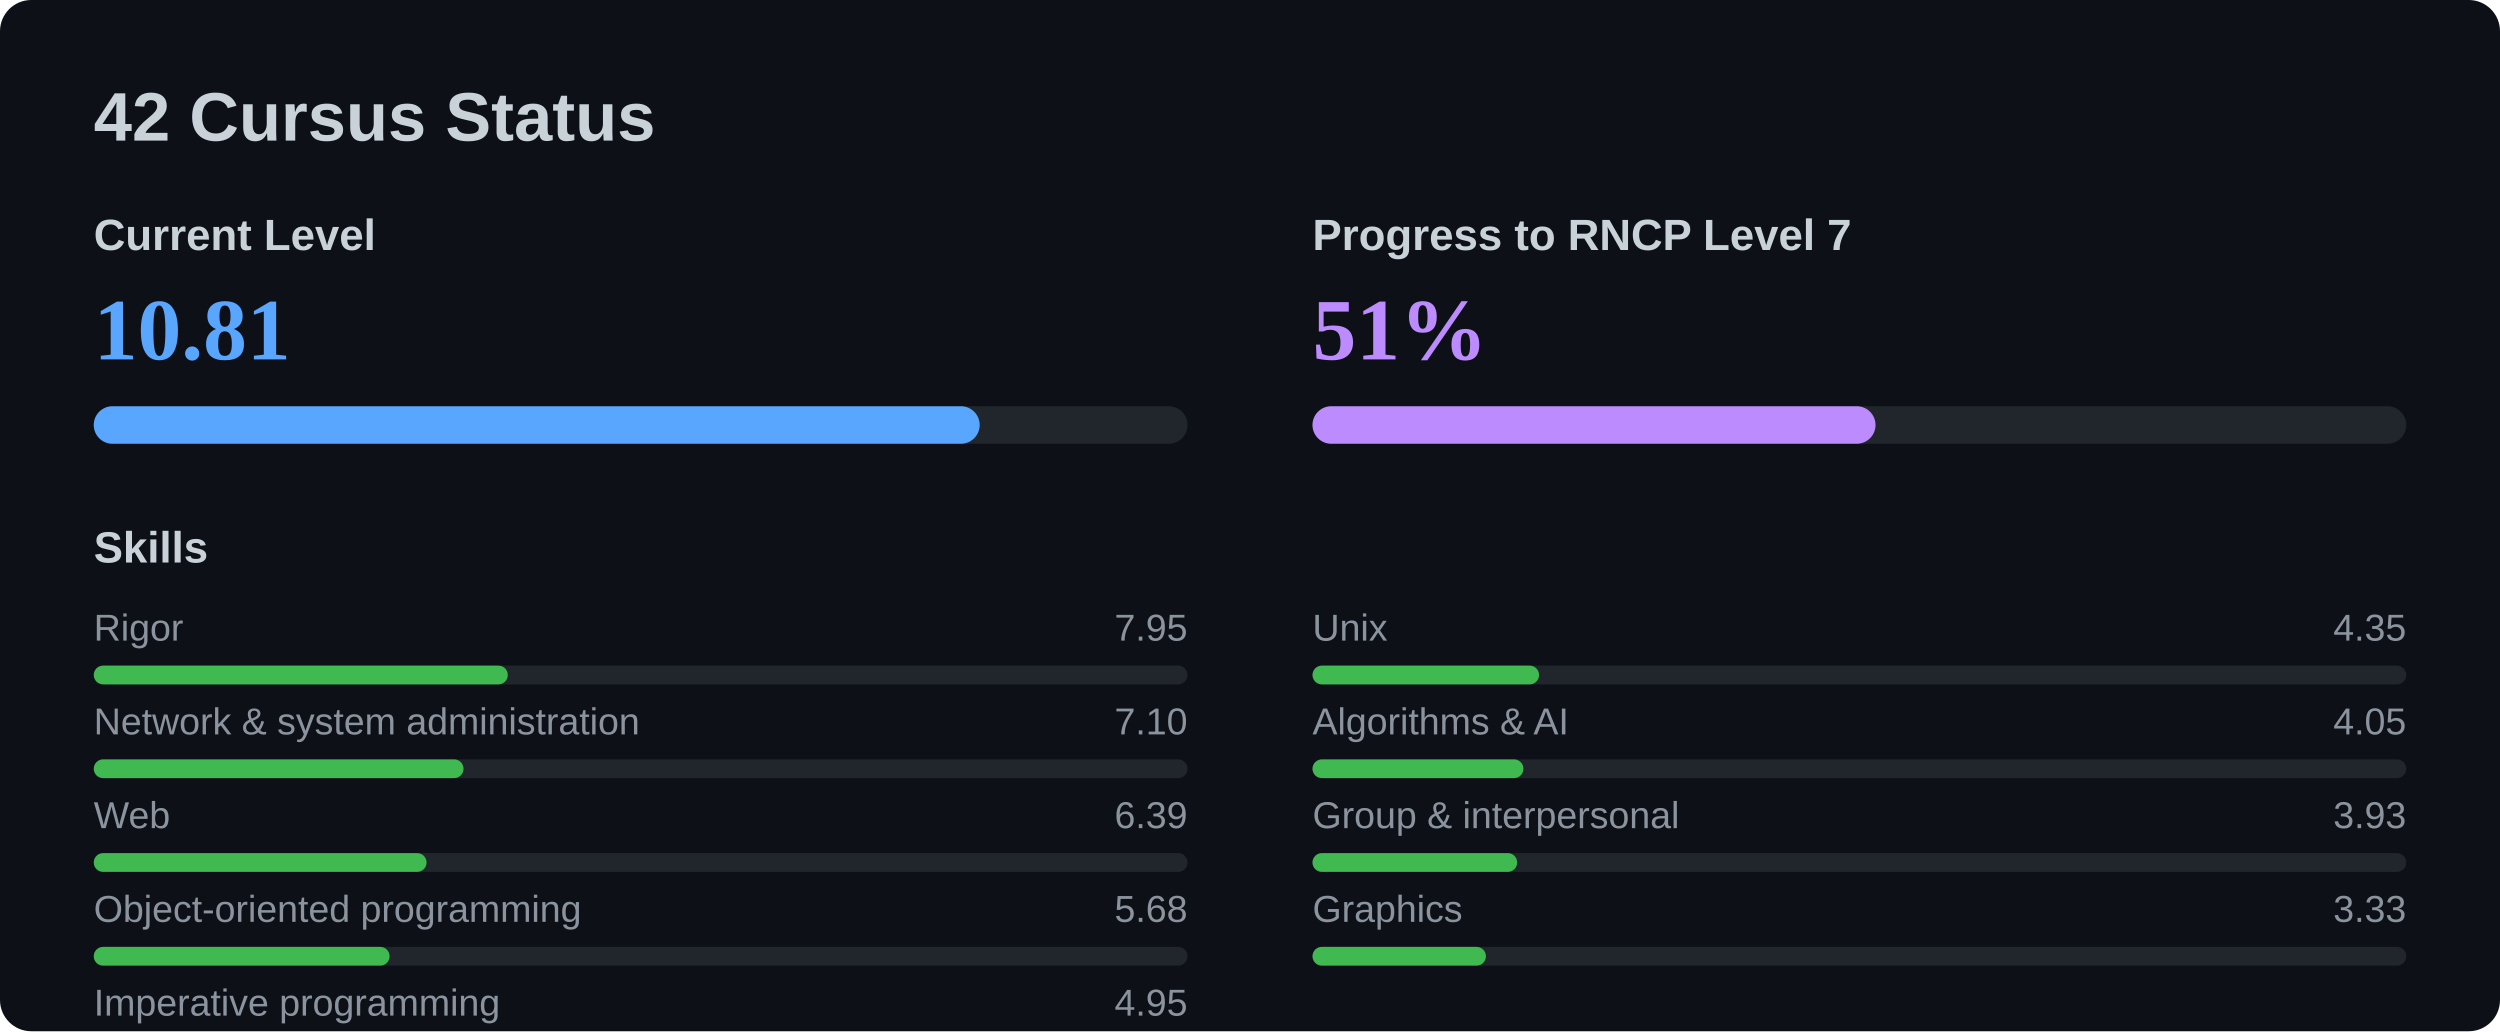
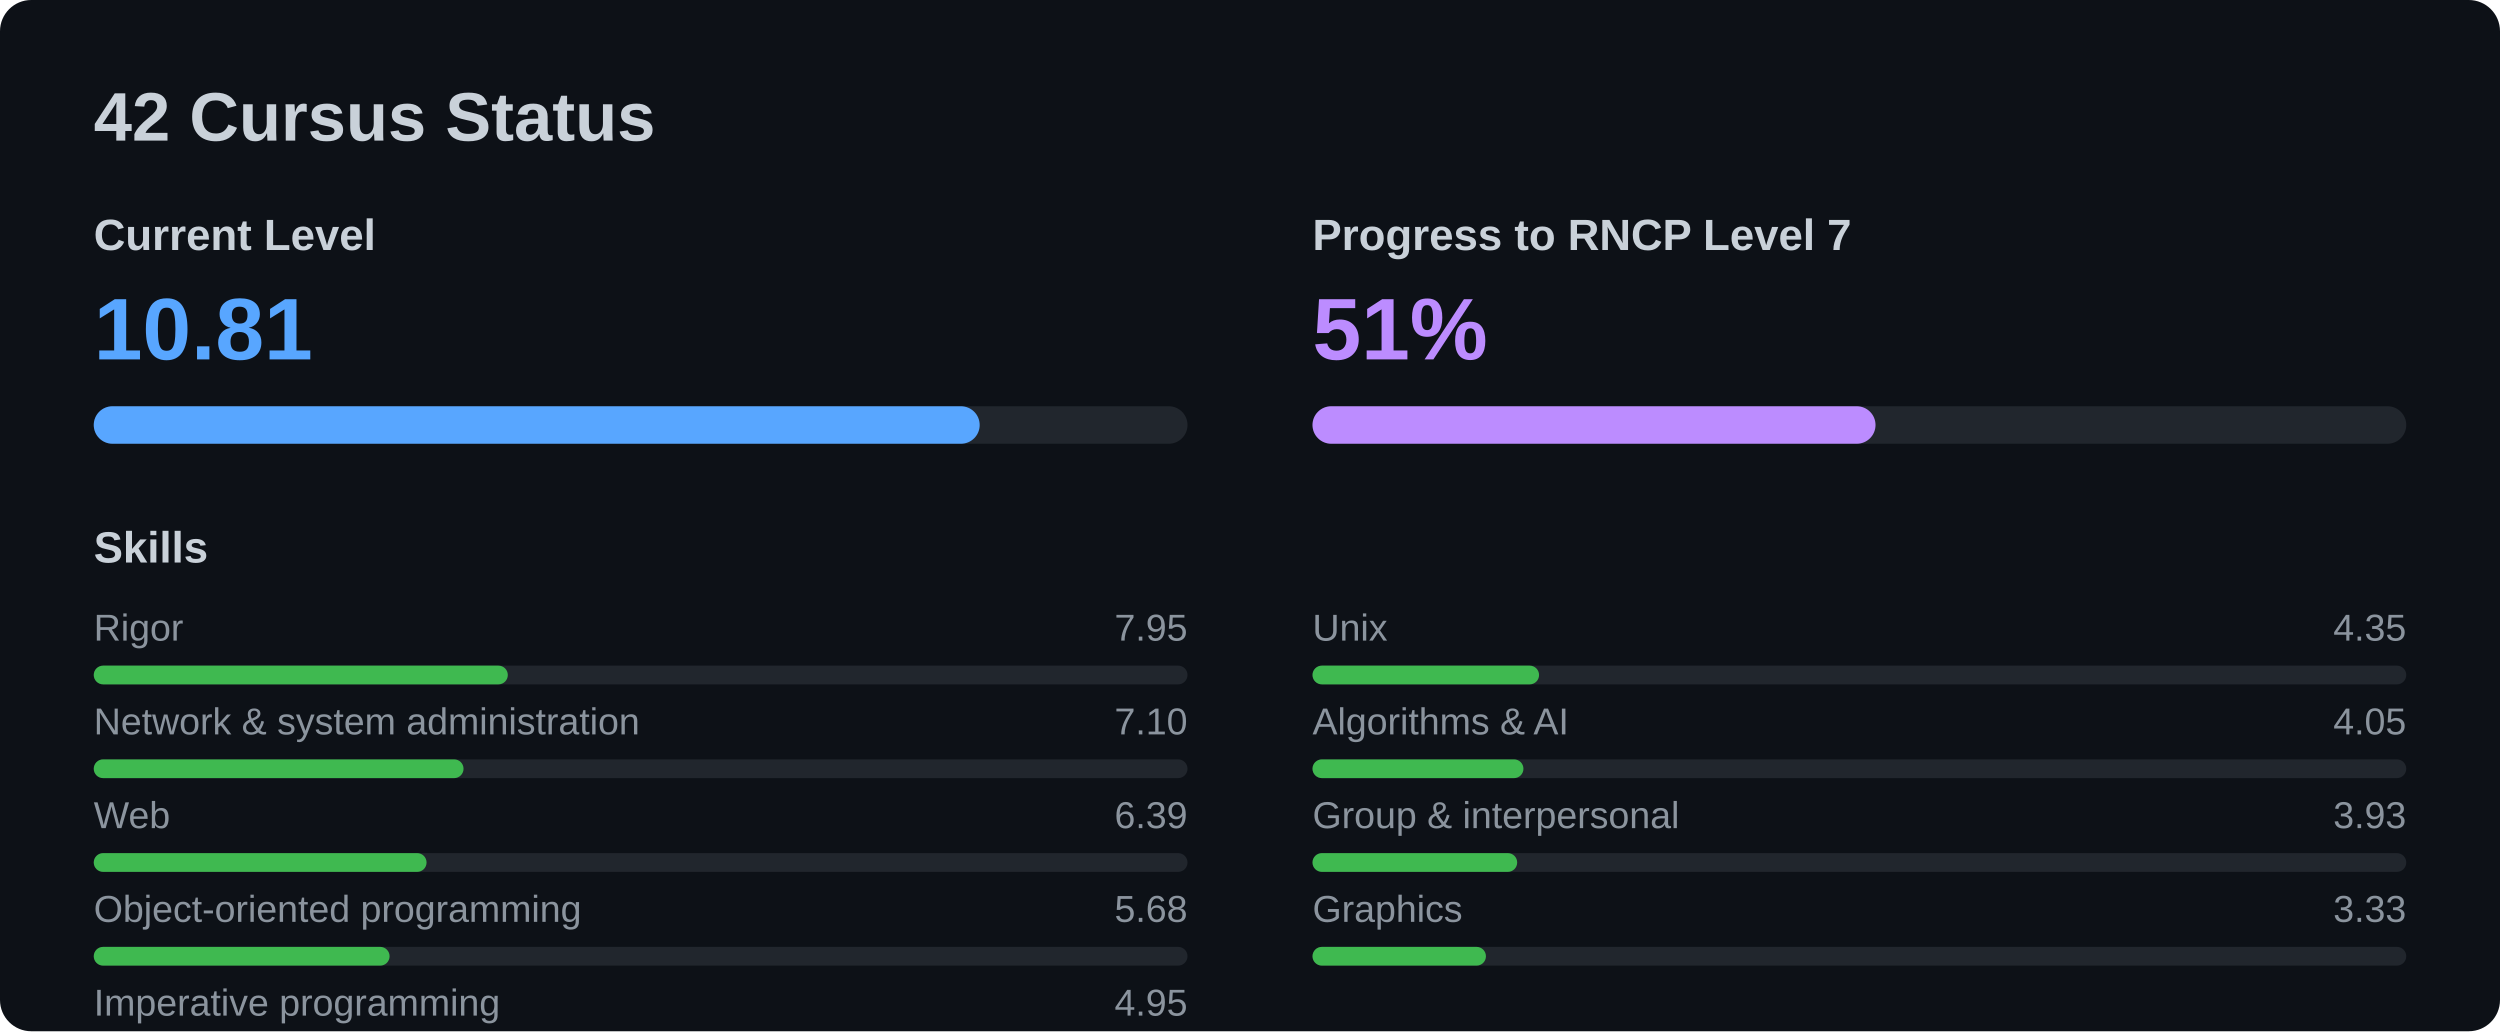
<svg xmlns="http://www.w3.org/2000/svg" width="800" height="330" viewBox="0 0 800 330" fill="none">
-   <style>
-     .bg { fill: #0d1117; }
-     .title { font: 600 22px 'Segoe UI', Arial, sans-serif; fill: #c9d1d9; }
-     .text { font: 400 12px 'Segoe UI', Arial, sans-serif; fill: #8b949e; }
-     .subtitle { font: 600 14px 'Segoe UI', Arial, sans-serif; fill: #c9d1d9; text-transform: uppercase; }
-     .bar-bg { fill: #21262d; }
-     .level-bar { fill: #58a6ff; }
-     .rncp-bar { fill: #bc8cff; }
-     .skill-bar { fill: #3fb950; }
- </style>
-   <rect width="800" height="330" rx="10" class="bg" />
-   <text x="30" y="45" class="title">42 Cursus Status</text>
+   <rect width="800" height="330" rx="10" fill="#0d1117" />
+   <text x="30" y="45" style="font: 600 22px 'Segoe UI', Arial, sans-serif;" fill="#c9d1d9">42 Cursus Status</text>
  <g transform="translate(30, 80)">
-     <text y="0" class="subtitle">Current Level</text>
-     <text y="35" font-size="28" font-weight="700" class="level-bar">10.81</text>
-     <rect y="50" width="350" height="12" rx="6" class="bar-bg" />
-     <rect y="50" width="283.5" height="12" rx="6" class="level-bar" />
+     <text y="0" style="font: 600 14px 'Segoe UI', Arial, sans-serif; text-transform: uppercase;" fill="#c9d1d9">Current Level</text>
+     <text y="35" style="font: 700 28px 'Segoe UI', Arial, sans-serif;" fill="#58a6ff">10.81</text>
+     <rect y="50" width="350" height="12" rx="6" fill="#21262d" />
+     <rect y="50" width="283.5" height="12" rx="6" fill="#58a6ff" />
  </g>
  <g transform="translate(420, 80)">
-     <text y="0" class="subtitle">Progress to RNCP Level 7</text>
-     <text y="35" font-size="28" font-weight="700" class="rncp-bar">51%</text>
-     <rect y="50" width="350" height="12" rx="6" class="bar-bg" />
-     <rect y="50" width="180.167" height="12" rx="6" class="rncp-bar" />
+     <text y="0" style="font: 600 14px 'Segoe UI', Arial, sans-serif; text-transform: uppercase;" fill="#c9d1d9">Progress to RNCP Level 7</text>
+     <text y="35" style="font: 700 28px 'Segoe UI', Arial, sans-serif;" fill="#bc8cff">51%</text>
+     <rect y="50" width="350" height="12" rx="6" fill="#21262d" />
+     <rect y="50" width="180.167" height="12" rx="6" fill="#bc8cff" />
  </g>
  <g transform="translate(30, 180)">
-     <text y="0" class="subtitle">Skills</text>
+     <text y="0" style="font: 600 14px 'Segoe UI', Arial, sans-serif; text-transform: uppercase;" fill="#c9d1d9">Skills</text>
    <g transform="translate(0, 25)">
-       <text class="text">Rigor</text>
-       <text x="350" text-anchor="end" class="text">7.95</text>
-       <rect y="8" width="350" height="6" rx="3" class="bar-bg" />
-       <rect y="8" width="132.5" height="6" rx="3" class="skill-bar" />
+       <text style="font: 400 12px 'Segoe UI', Arial, sans-serif;" fill="#8b949e">Rigor</text>
+       <text x="350" text-anchor="end" style="font: 400 12px 'Segoe UI', Arial, sans-serif;" fill="#8b949e">7.95</text>
+       <rect y="8" width="350" height="6" rx="3" fill="#21262d" />
+       <rect y="8" width="132.5" height="6" rx="3" fill="#3fb950" />
    </g>
    <g transform="translate(390, 25)">
-       <text class="text">Unix</text>
-       <text x="350" text-anchor="end" class="text">4.35</text>
-       <rect y="8" width="350" height="6" rx="3" class="bar-bg" />
-       <rect y="8" width="72.5" height="6" rx="3" class="skill-bar" />
+       <text style="font: 400 12px 'Segoe UI', Arial, sans-serif;" fill="#8b949e">Unix</text>
+       <text x="350" text-anchor="end" style="font: 400 12px 'Segoe UI', Arial, sans-serif;" fill="#8b949e">4.35</text>
+       <rect y="8" width="350" height="6" rx="3" fill="#21262d" />
+       <rect y="8" width="72.5" height="6" rx="3" fill="#3fb950" />
    </g>
    <g transform="translate(0, 55)">
-       <text class="text">Network &amp; system administration</text>
-       <text x="350" text-anchor="end" class="text">7.10</text>
-       <rect y="8" width="350" height="6" rx="3" class="bar-bg" />
-       <rect y="8" width="118.333" height="6" rx="3" class="skill-bar" />
+       <text style="font: 400 12px 'Segoe UI', Arial, sans-serif;" fill="#8b949e">Network &amp; system administration</text>
+       <text x="350" text-anchor="end" style="font: 400 12px 'Segoe UI', Arial, sans-serif;" fill="#8b949e">7.10</text>
+       <rect y="8" width="350" height="6" rx="3" fill="#21262d" />
+       <rect y="8" width="118.333" height="6" rx="3" fill="#3fb950" />
    </g>
    <g transform="translate(390, 55)">
-       <text class="text">Algorithms &amp; AI</text>
-       <text x="350" text-anchor="end" class="text">4.05</text>
-       <rect y="8" width="350" height="6" rx="3" class="bar-bg" />
-       <rect y="8" width="67.5" height="6" rx="3" class="skill-bar" />
+       <text style="font: 400 12px 'Segoe UI', Arial, sans-serif;" fill="#8b949e">Algorithms &amp; AI</text>
+       <text x="350" text-anchor="end" style="font: 400 12px 'Segoe UI', Arial, sans-serif;" fill="#8b949e">4.05</text>
+       <rect y="8" width="350" height="6" rx="3" fill="#21262d" />
+       <rect y="8" width="67.5" height="6" rx="3" fill="#3fb950" />
    </g>
    <g transform="translate(0, 85)">
-       <text class="text">Web</text>
-       <text x="350" text-anchor="end" class="text">6.39</text>
-       <rect y="8" width="350" height="6" rx="3" class="bar-bg" />
-       <rect y="8" width="106.5" height="6" rx="3" class="skill-bar" />
+       <text style="font: 400 12px 'Segoe UI', Arial, sans-serif;" fill="#8b949e">Web</text>
+       <text x="350" text-anchor="end" style="font: 400 12px 'Segoe UI', Arial, sans-serif;" fill="#8b949e">6.39</text>
+       <rect y="8" width="350" height="6" rx="3" fill="#21262d" />
+       <rect y="8" width="106.5" height="6" rx="3" fill="#3fb950" />
    </g>
    <g transform="translate(390, 85)">
-       <text class="text">Group &amp; interpersonal</text>
-       <text x="350" text-anchor="end" class="text">3.93</text>
-       <rect y="8" width="350" height="6" rx="3" class="bar-bg" />
-       <rect y="8" width="65.5" height="6" rx="3" class="skill-bar" />
+       <text style="font: 400 12px 'Segoe UI', Arial, sans-serif;" fill="#8b949e">Group &amp; interpersonal</text>
+       <text x="350" text-anchor="end" style="font: 400 12px 'Segoe UI', Arial, sans-serif;" fill="#8b949e">3.93</text>
+       <rect y="8" width="350" height="6" rx="3" fill="#21262d" />
+       <rect y="8" width="65.5" height="6" rx="3" fill="#3fb950" />
    </g>
    <g transform="translate(0, 115)">
-       <text class="text">Object-oriented programming</text>
-       <text x="350" text-anchor="end" class="text">5.68</text>
-       <rect y="8" width="350" height="6" rx="3" class="bar-bg" />
-       <rect y="8" width="94.667" height="6" rx="3" class="skill-bar" />
+       <text style="font: 400 12px 'Segoe UI', Arial, sans-serif;" fill="#8b949e">Object-oriented programming</text>
+       <text x="350" text-anchor="end" style="font: 400 12px 'Segoe UI', Arial, sans-serif;" fill="#8b949e">5.68</text>
+       <rect y="8" width="350" height="6" rx="3" fill="#21262d" />
+       <rect y="8" width="94.667" height="6" rx="3" fill="#3fb950" />
    </g>
    <g transform="translate(390, 115)">
-       <text class="text">Graphics</text>
-       <text x="350" text-anchor="end" class="text">3.33</text>
-       <rect y="8" width="350" height="6" rx="3" class="bar-bg" />
-       <rect y="8" width="55.5" height="6" rx="3" class="skill-bar" />
+       <text style="font: 400 12px 'Segoe UI', Arial, sans-serif;" fill="#8b949e">Graphics</text>
+       <text x="350" text-anchor="end" style="font: 400 12px 'Segoe UI', Arial, sans-serif;" fill="#8b949e">3.33</text>
+       <rect y="8" width="350" height="6" rx="3" fill="#21262d" />
+       <rect y="8" width="55.5" height="6" rx="3" fill="#3fb950" />
    </g>
    <g transform="translate(0, 145)">
-       <text class="text">Imperative programming</text>
-       <text x="350" text-anchor="end" class="text">4.95</text>
-       <rect y="8" width="350" height="6" rx="3" class="bar-bg" />
-       <rect y="8" width="82.5" height="6" rx="3" class="skill-bar" />
+       <text style="font: 400 12px 'Segoe UI', Arial, sans-serif;" fill="#8b949e">Imperative programming</text>
+       <text x="350" text-anchor="end" style="font: 400 12px 'Segoe UI', Arial, sans-serif;" fill="#8b949e">4.95</text>
+       <rect y="8" width="350" height="6" rx="3" fill="#21262d" />
+       <rect y="8" width="82.5" height="6" rx="3" fill="#3fb950" />
    </g>
  </g>
</svg>
